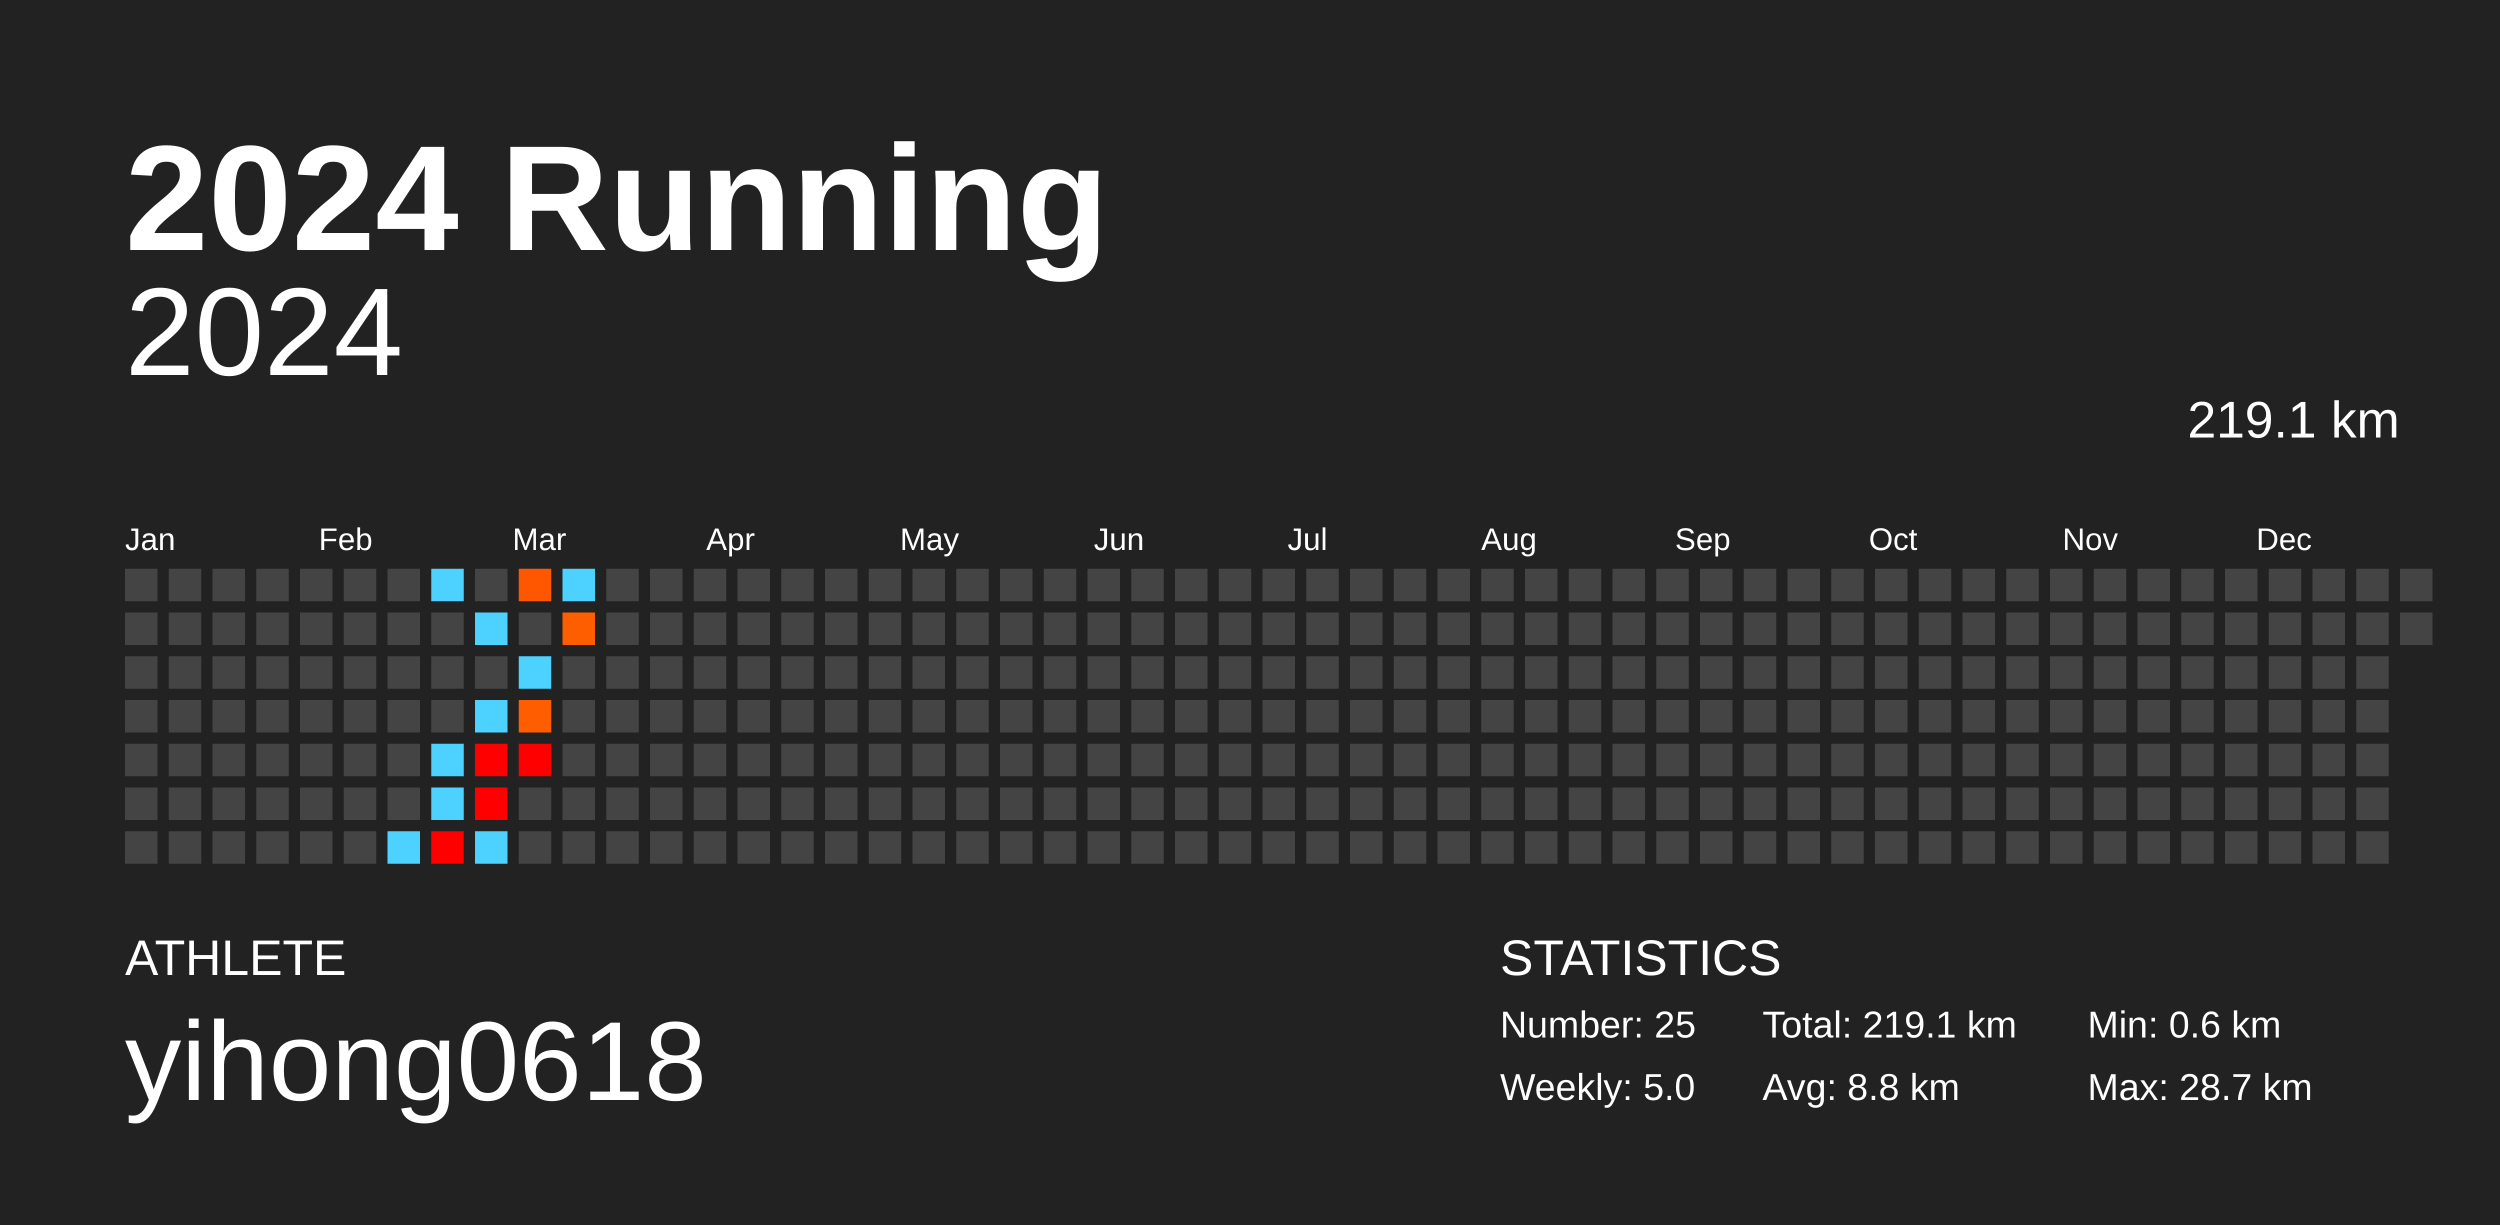
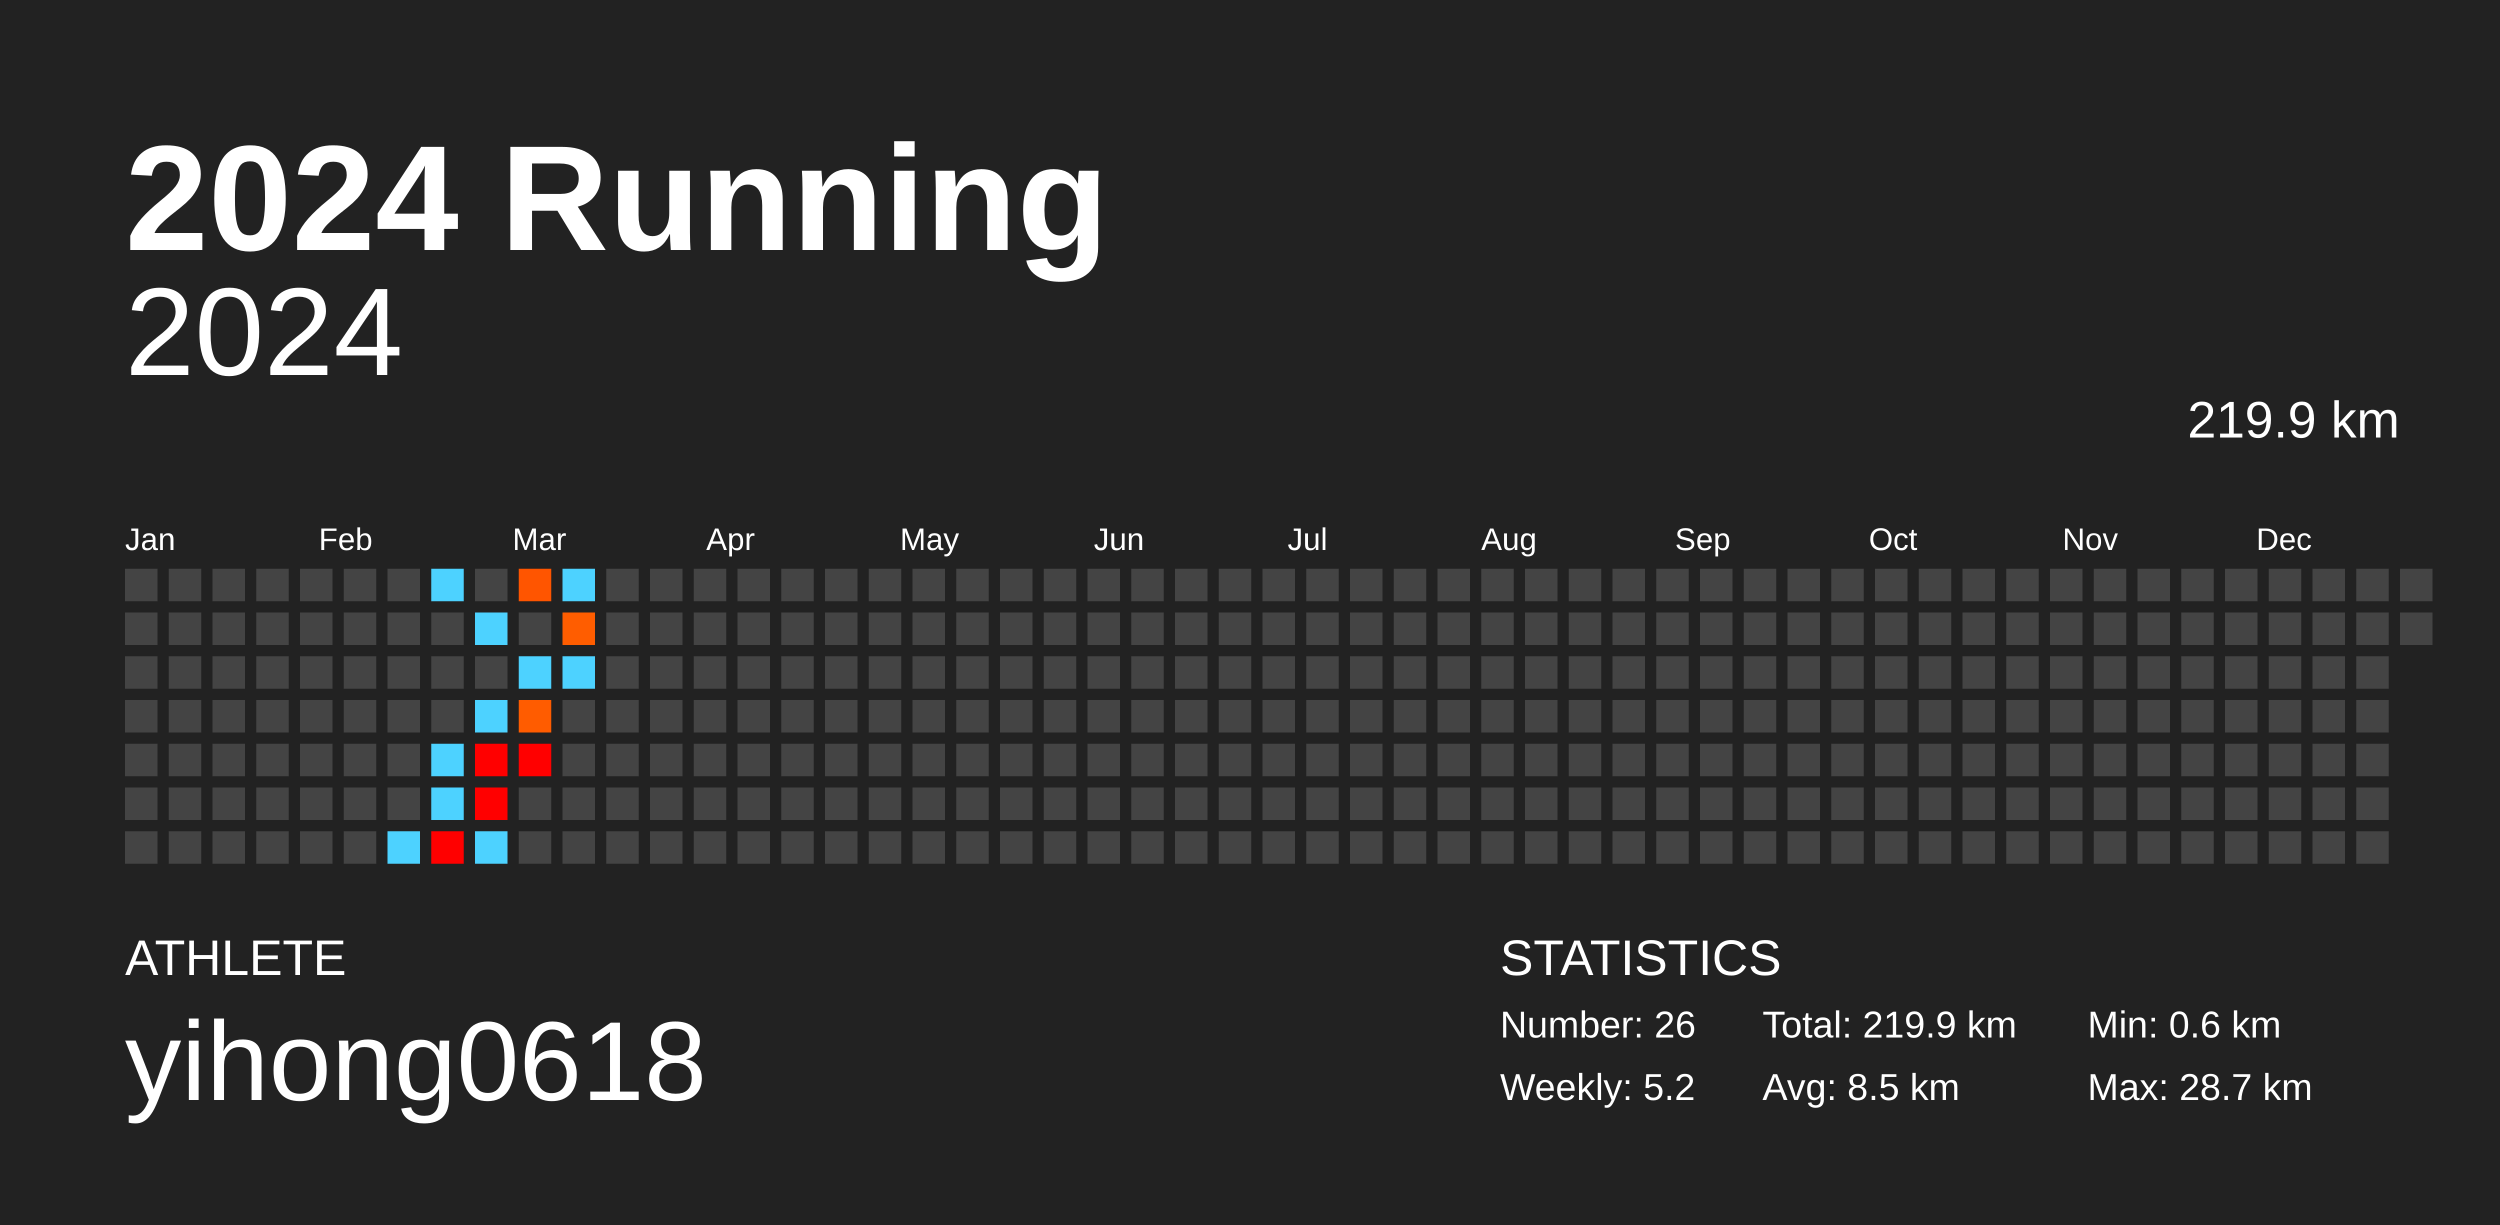
<svg xmlns="http://www.w3.org/2000/svg" baseProfile="full" height="98mm" version="1.1" viewBox="0,0,200,98" width="200mm">
  <defs />
  <rect fill="#222222" height="98" width="200" x="0" y="0" />
  <text fill="#FFFFFF" style="font-size:12px; font-family:Arial; font-weight:bold;" x="10" y="20">2024 Running</text>
  <text fill="#FFFFFF" style="font-size:4px; font-family:Arial" x="10" y="78">ATHLETE</text>
  <text fill="#FFFFFF" style="font-size:9px; font-family:Arial" x="10" y="88">yihong0618</text>
  <text fill="#FFFFFF" style="font-size:4px; font-family:Arial" x="120" y="78">STATISTICS</text>
-   <text fill="#FFFFFF" style="font-size:3px; font-family:Arial" x="120" y="83">Number: 25</text>
-   <text fill="#FFFFFF" style="font-size:3px; font-family:Arial" x="120" y="88">Weekly: 5.0</text>
-   <text fill="#FFFFFF" style="font-size:3px; font-family:Arial" x="141" y="83">Total: 219.1 km</text>
-   <text fill="#FFFFFF" style="font-size:3px; font-family:Arial" x="141" y="88">Avg: 8.8 km</text>
+   <text fill="#FFFFFF" style="font-size:3px; font-family:Arial" x="120" y="83">Number: 26</text>
+   <text fill="#FFFFFF" style="font-size:3px; font-family:Arial" x="120" y="88">Weekly: 5.2</text>
+   <text fill="#FFFFFF" style="font-size:3px; font-family:Arial" x="141" y="83">Total: 219.9 km</text>
+   <text fill="#FFFFFF" style="font-size:3px; font-family:Arial" x="141" y="88">Avg: 8.5 km</text>
  <text fill="#FFFFFF" style="font-size:3px; font-family:Arial" x="167" y="83">Min: 0.6 km</text>
  <text fill="#FFFFFF" style="font-size:3px; font-family:Arial" x="167" y="88">Max: 28.7 km</text>
  <text alignment-baseline="hanging" fill="#FFFFFF" style="font-size:10.0px; font-family:Arial;" x="10" y="30">2024</text>
-   <text alignment-baseline="hanging" fill="#FFFFFF" style="font-size:4.125px; font-family:Arial;" x="175" y="35">219.1 km</text>
+   <text alignment-baseline="hanging" fill="#FFFFFF" style="font-size:4.125px; font-family:Arial;" x="175" y="35">219.9 km</text>
  <text fill="#FFFFFF" style="font-size:2.5px; font-family:Arial" x="10.0" y="44">Jan</text>
  <text fill="#FFFFFF" style="font-size:2.5px; font-family:Arial" x="25.5" y="44">Feb</text>
  <text fill="#FFFFFF" style="font-size:2.5px; font-family:Arial" x="41.0" y="44">Mar</text>
  <text fill="#FFFFFF" style="font-size:2.5px; font-family:Arial" x="56.5" y="44">Apr</text>
  <text fill="#FFFFFF" style="font-size:2.5px; font-family:Arial" x="72.0" y="44">May</text>
  <text fill="#FFFFFF" style="font-size:2.5px; font-family:Arial" x="87.5" y="44">Jun</text>
  <text fill="#FFFFFF" style="font-size:2.5px; font-family:Arial" x="103.0" y="44">Jul</text>
  <text fill="#FFFFFF" style="font-size:2.5px; font-family:Arial" x="118.5" y="44">Aug</text>
  <text fill="#FFFFFF" style="font-size:2.5px; font-family:Arial" x="134.0" y="44">Sep</text>
  <text fill="#FFFFFF" style="font-size:2.5px; font-family:Arial" x="149.5" y="44">Oct</text>
  <text fill="#FFFFFF" style="font-size:2.5px; font-family:Arial" x="165.0" y="44">Nov</text>
  <text fill="#FFFFFF" style="font-size:2.5px; font-family:Arial" x="180.5" y="44">Dec</text>
  <rect fill="#444444" height="2.6" width="2.6" x="10.0" y="45.5" />
  <rect fill="#444444" height="2.6" width="2.6" x="10.0" y="49.0" />
  <rect fill="#444444" height="2.6" width="2.6" x="10.0" y="52.5" />
  <rect fill="#444444" height="2.6" width="2.6" x="10.0" y="56.0" />
  <rect fill="#444444" height="2.6" width="2.6" x="10.0" y="59.5" />
  <rect fill="#444444" height="2.6" width="2.6" x="10.0" y="63.0" />
  <rect fill="#444444" height="2.6" width="2.6" x="10.0" y="66.5" />
  <rect fill="#444444" height="2.6" width="2.6" x="13.5" y="45.5" />
  <rect fill="#444444" height="2.6" width="2.6" x="13.5" y="49.0" />
  <rect fill="#444444" height="2.6" width="2.6" x="13.5" y="52.5" />
  <rect fill="#444444" height="2.6" width="2.6" x="13.5" y="56.0" />
  <rect fill="#444444" height="2.6" width="2.6" x="13.5" y="59.5" />
  <rect fill="#444444" height="2.6" width="2.6" x="13.5" y="63.0" />
  <rect fill="#444444" height="2.6" width="2.6" x="13.5" y="66.5" />
  <rect fill="#444444" height="2.6" width="2.6" x="17.0" y="45.5" />
  <rect fill="#444444" height="2.6" width="2.6" x="17.0" y="49.0" />
  <rect fill="#444444" height="2.6" width="2.6" x="17.0" y="52.5" />
  <rect fill="#444444" height="2.6" width="2.6" x="17.0" y="56.0" />
  <rect fill="#444444" height="2.6" width="2.6" x="17.0" y="59.5" />
  <rect fill="#444444" height="2.6" width="2.6" x="17.0" y="63.0" />
  <rect fill="#444444" height="2.6" width="2.6" x="17.0" y="66.5" />
  <rect fill="#444444" height="2.6" width="2.6" x="20.5" y="45.5" />
  <rect fill="#444444" height="2.6" width="2.6" x="20.5" y="49.0" />
  <rect fill="#444444" height="2.6" width="2.6" x="20.5" y="52.5" />
  <rect fill="#444444" height="2.6" width="2.6" x="20.5" y="56.0" />
  <rect fill="#444444" height="2.6" width="2.6" x="20.5" y="59.5" />
  <rect fill="#444444" height="2.6" width="2.6" x="20.5" y="63.0" />
  <rect fill="#444444" height="2.6" width="2.6" x="20.5" y="66.5" />
  <rect fill="#444444" height="2.6" width="2.6" x="24.0" y="45.5" />
  <rect fill="#444444" height="2.6" width="2.6" x="24.0" y="49.0" />
  <rect fill="#444444" height="2.6" width="2.6" x="24.0" y="52.5" />
  <rect fill="#444444" height="2.6" width="2.6" x="24.0" y="56.0" />
  <rect fill="#444444" height="2.6" width="2.6" x="24.0" y="59.5" />
  <rect fill="#444444" height="2.6" width="2.6" x="24.0" y="63.0" />
  <rect fill="#444444" height="2.6" width="2.6" x="24.0" y="66.5" />
  <rect fill="#444444" height="2.6" width="2.6" x="27.5" y="45.5" />
  <rect fill="#444444" height="2.6" width="2.6" x="27.5" y="49.0" />
  <rect fill="#444444" height="2.6" width="2.6" x="27.5" y="52.5" />
  <rect fill="#444444" height="2.6" width="2.6" x="27.5" y="56.0" />
  <rect fill="#444444" height="2.6" width="2.6" x="27.5" y="59.5" />
  <rect fill="#444444" height="2.6" width="2.6" x="27.5" y="63.0" />
  <rect fill="#444444" height="2.6" width="2.6" x="27.5" y="66.5" />
  <rect fill="#444444" height="2.6" width="2.6" x="31.0" y="45.5" />
  <rect fill="#444444" height="2.6" width="2.6" x="31.0" y="49.0" />
  <rect fill="#444444" height="2.6" width="2.6" x="31.0" y="52.5" />
  <rect fill="#444444" height="2.6" width="2.6" x="31.0" y="56.0" />
  <rect fill="#444444" height="2.6" width="2.6" x="31.0" y="59.5" />
  <rect fill="#444444" height="2.6" width="2.6" x="31.0" y="63.0" />
  <rect fill="#4dd2ff" height="2.6" width="2.6" x="31.0" y="66.5" />
  <rect fill="#4dd2ff" height="2.6" width="2.6" x="34.5" y="45.5" />
  <rect fill="#444444" height="2.6" width="2.6" x="34.5" y="49.0" />
  <rect fill="#444444" height="2.6" width="2.6" x="34.5" y="52.5" />
  <rect fill="#444444" height="2.6" width="2.6" x="34.5" y="56.0" />
  <rect fill="#4dd2ff" height="2.6" width="2.6" x="34.5" y="59.5" />
  <rect fill="#4dd2ff" height="2.6" width="2.6" x="34.5" y="63.0" />
  <rect fill="red" height="2.6" width="2.6" x="34.5" y="66.5" />
  <rect fill="#444444" height="2.6" width="2.6" x="38.0" y="45.5" />
  <rect fill="#4dd2ff" height="2.6" width="2.6" x="38.0" y="49.0" />
  <rect fill="#444444" height="2.6" width="2.6" x="38.0" y="52.5" />
  <rect fill="#4dd2ff" height="2.6" width="2.6" x="38.0" y="56.0" />
  <rect fill="red" height="2.6" width="2.6" x="38.0" y="59.5" />
  <rect fill="red" height="2.6" width="2.6" x="38.0" y="63.0" />
  <rect fill="#4dd2ff" height="2.6" width="2.6" x="38.0" y="66.5" />
-   <rect fill="#ff5600" height="2.6" width="2.6" x="41.5" y="45.5" />
+   <rect fill="#ff5500" height="2.6" width="2.6" x="41.5" y="45.5" />
  <rect fill="#444444" height="2.6" width="2.6" x="41.5" y="49.0" />
  <rect fill="#4dd2ff" height="2.6" width="2.6" x="41.5" y="52.5" />
-   <rect fill="#ff5d00" height="2.6" width="2.6" x="41.5" y="56.0" />
+   <rect fill="#ff5c00" height="2.6" width="2.6" x="41.5" y="56.0" />
  <rect fill="red" height="2.6" width="2.6" x="41.5" y="59.5" />
  <rect fill="#444444" height="2.6" width="2.6" x="41.5" y="63.0" />
  <rect fill="#444444" height="2.6" width="2.6" x="41.5" y="66.5" />
  <rect fill="#4dd2ff" height="2.6" width="2.6" x="45.0" y="45.5" />
-   <rect fill="#ff5e00" height="2.6" width="2.6" x="45.0" y="49.0" />
-   <rect fill="#444444" height="2.6" width="2.6" x="45.0" y="52.5" />
+   <rect fill="#ff5d00" height="2.6" width="2.6" x="45.0" y="49.0" />
+   <rect fill="#4dd2ff" height="2.6" width="2.6" x="45.0" y="52.5" />
  <rect fill="#444444" height="2.6" width="2.6" x="45.0" y="56.0" />
  <rect fill="#444444" height="2.6" width="2.6" x="45.0" y="59.5" />
  <rect fill="#444444" height="2.6" width="2.6" x="45.0" y="63.0" />
  <rect fill="#444444" height="2.6" width="2.6" x="45.0" y="66.5" />
  <rect fill="#444444" height="2.6" width="2.6" x="48.5" y="45.5" />
  <rect fill="#444444" height="2.6" width="2.6" x="48.5" y="49.0" />
  <rect fill="#444444" height="2.6" width="2.6" x="48.5" y="52.5" />
  <rect fill="#444444" height="2.6" width="2.6" x="48.5" y="56.0" />
  <rect fill="#444444" height="2.6" width="2.6" x="48.5" y="59.5" />
  <rect fill="#444444" height="2.6" width="2.6" x="48.5" y="63.0" />
  <rect fill="#444444" height="2.6" width="2.6" x="48.5" y="66.5" />
  <rect fill="#444444" height="2.6" width="2.6" x="52.0" y="45.5" />
  <rect fill="#444444" height="2.6" width="2.6" x="52.0" y="49.0" />
  <rect fill="#444444" height="2.6" width="2.6" x="52.0" y="52.5" />
  <rect fill="#444444" height="2.6" width="2.6" x="52.0" y="56.0" />
  <rect fill="#444444" height="2.6" width="2.6" x="52.0" y="59.5" />
  <rect fill="#444444" height="2.6" width="2.6" x="52.0" y="63.0" />
  <rect fill="#444444" height="2.6" width="2.6" x="52.0" y="66.5" />
  <rect fill="#444444" height="2.6" width="2.6" x="55.5" y="45.5" />
  <rect fill="#444444" height="2.6" width="2.6" x="55.5" y="49.0" />
  <rect fill="#444444" height="2.6" width="2.6" x="55.5" y="52.5" />
  <rect fill="#444444" height="2.6" width="2.6" x="55.5" y="56.0" />
  <rect fill="#444444" height="2.6" width="2.6" x="55.5" y="59.5" />
  <rect fill="#444444" height="2.6" width="2.6" x="55.5" y="63.0" />
  <rect fill="#444444" height="2.6" width="2.6" x="55.5" y="66.5" />
  <rect fill="#444444" height="2.6" width="2.6" x="59.0" y="45.5" />
  <rect fill="#444444" height="2.6" width="2.6" x="59.0" y="49.0" />
  <rect fill="#444444" height="2.6" width="2.6" x="59.0" y="52.5" />
  <rect fill="#444444" height="2.6" width="2.6" x="59.0" y="56.0" />
  <rect fill="#444444" height="2.6" width="2.6" x="59.0" y="59.5" />
  <rect fill="#444444" height="2.6" width="2.6" x="59.0" y="63.0" />
  <rect fill="#444444" height="2.6" width="2.6" x="59.0" y="66.5" />
  <rect fill="#444444" height="2.6" width="2.6" x="62.5" y="45.5" />
  <rect fill="#444444" height="2.6" width="2.6" x="62.5" y="49.0" />
  <rect fill="#444444" height="2.6" width="2.6" x="62.5" y="52.5" />
  <rect fill="#444444" height="2.6" width="2.6" x="62.5" y="56.0" />
  <rect fill="#444444" height="2.6" width="2.6" x="62.5" y="59.5" />
  <rect fill="#444444" height="2.6" width="2.6" x="62.5" y="63.0" />
  <rect fill="#444444" height="2.6" width="2.6" x="62.5" y="66.5" />
  <rect fill="#444444" height="2.6" width="2.6" x="66.0" y="45.5" />
  <rect fill="#444444" height="2.6" width="2.6" x="66.0" y="49.0" />
  <rect fill="#444444" height="2.6" width="2.6" x="66.0" y="52.5" />
  <rect fill="#444444" height="2.6" width="2.6" x="66.0" y="56.0" />
  <rect fill="#444444" height="2.6" width="2.6" x="66.0" y="59.5" />
  <rect fill="#444444" height="2.6" width="2.6" x="66.0" y="63.0" />
  <rect fill="#444444" height="2.6" width="2.6" x="66.0" y="66.5" />
  <rect fill="#444444" height="2.6" width="2.6" x="69.5" y="45.5" />
  <rect fill="#444444" height="2.6" width="2.6" x="69.5" y="49.0" />
  <rect fill="#444444" height="2.6" width="2.6" x="69.5" y="52.5" />
  <rect fill="#444444" height="2.6" width="2.6" x="69.5" y="56.0" />
  <rect fill="#444444" height="2.6" width="2.6" x="69.5" y="59.5" />
  <rect fill="#444444" height="2.6" width="2.6" x="69.5" y="63.0" />
  <rect fill="#444444" height="2.6" width="2.6" x="69.5" y="66.5" />
  <rect fill="#444444" height="2.6" width="2.6" x="73.0" y="45.5" />
  <rect fill="#444444" height="2.6" width="2.6" x="73.0" y="49.0" />
  <rect fill="#444444" height="2.6" width="2.6" x="73.0" y="52.5" />
  <rect fill="#444444" height="2.6" width="2.6" x="73.0" y="56.0" />
  <rect fill="#444444" height="2.6" width="2.6" x="73.0" y="59.5" />
  <rect fill="#444444" height="2.6" width="2.6" x="73.0" y="63.0" />
  <rect fill="#444444" height="2.6" width="2.6" x="73.0" y="66.5" />
  <rect fill="#444444" height="2.6" width="2.6" x="76.5" y="45.5" />
  <rect fill="#444444" height="2.6" width="2.6" x="76.5" y="49.0" />
  <rect fill="#444444" height="2.6" width="2.6" x="76.5" y="52.5" />
  <rect fill="#444444" height="2.6" width="2.6" x="76.5" y="56.0" />
  <rect fill="#444444" height="2.6" width="2.6" x="76.5" y="59.5" />
  <rect fill="#444444" height="2.6" width="2.6" x="76.5" y="63.0" />
  <rect fill="#444444" height="2.6" width="2.6" x="76.5" y="66.5" />
  <rect fill="#444444" height="2.6" width="2.6" x="80.0" y="45.5" />
  <rect fill="#444444" height="2.6" width="2.6" x="80.0" y="49.0" />
  <rect fill="#444444" height="2.6" width="2.6" x="80.0" y="52.5" />
  <rect fill="#444444" height="2.6" width="2.6" x="80.0" y="56.0" />
  <rect fill="#444444" height="2.6" width="2.6" x="80.0" y="59.5" />
  <rect fill="#444444" height="2.6" width="2.6" x="80.0" y="63.0" />
  <rect fill="#444444" height="2.6" width="2.6" x="80.0" y="66.5" />
  <rect fill="#444444" height="2.6" width="2.6" x="83.5" y="45.5" />
  <rect fill="#444444" height="2.6" width="2.6" x="83.5" y="49.0" />
  <rect fill="#444444" height="2.6" width="2.6" x="83.5" y="52.5" />
  <rect fill="#444444" height="2.6" width="2.6" x="83.5" y="56.0" />
  <rect fill="#444444" height="2.6" width="2.6" x="83.5" y="59.5" />
  <rect fill="#444444" height="2.6" width="2.6" x="83.5" y="63.0" />
  <rect fill="#444444" height="2.6" width="2.6" x="83.5" y="66.5" />
  <rect fill="#444444" height="2.6" width="2.6" x="87.0" y="45.5" />
  <rect fill="#444444" height="2.6" width="2.6" x="87.0" y="49.0" />
  <rect fill="#444444" height="2.6" width="2.6" x="87.0" y="52.5" />
  <rect fill="#444444" height="2.6" width="2.6" x="87.0" y="56.0" />
  <rect fill="#444444" height="2.6" width="2.6" x="87.0" y="59.5" />
  <rect fill="#444444" height="2.6" width="2.6" x="87.0" y="63.0" />
  <rect fill="#444444" height="2.6" width="2.6" x="87.0" y="66.5" />
  <rect fill="#444444" height="2.6" width="2.6" x="90.5" y="45.5" />
  <rect fill="#444444" height="2.6" width="2.6" x="90.5" y="49.0" />
  <rect fill="#444444" height="2.6" width="2.6" x="90.5" y="52.5" />
  <rect fill="#444444" height="2.6" width="2.6" x="90.5" y="56.0" />
  <rect fill="#444444" height="2.6" width="2.6" x="90.5" y="59.5" />
  <rect fill="#444444" height="2.6" width="2.6" x="90.5" y="63.0" />
  <rect fill="#444444" height="2.6" width="2.6" x="90.5" y="66.5" />
  <rect fill="#444444" height="2.6" width="2.6" x="94.0" y="45.5" />
  <rect fill="#444444" height="2.6" width="2.6" x="94.0" y="49.0" />
  <rect fill="#444444" height="2.6" width="2.6" x="94.0" y="52.5" />
  <rect fill="#444444" height="2.6" width="2.6" x="94.0" y="56.0" />
  <rect fill="#444444" height="2.6" width="2.6" x="94.0" y="59.5" />
  <rect fill="#444444" height="2.6" width="2.6" x="94.0" y="63.0" />
  <rect fill="#444444" height="2.6" width="2.6" x="94.0" y="66.5" />
  <rect fill="#444444" height="2.6" width="2.6" x="97.5" y="45.5" />
  <rect fill="#444444" height="2.6" width="2.6" x="97.5" y="49.0" />
  <rect fill="#444444" height="2.6" width="2.6" x="97.5" y="52.5" />
  <rect fill="#444444" height="2.6" width="2.6" x="97.5" y="56.0" />
  <rect fill="#444444" height="2.6" width="2.6" x="97.5" y="59.5" />
  <rect fill="#444444" height="2.6" width="2.6" x="97.5" y="63.0" />
  <rect fill="#444444" height="2.6" width="2.6" x="97.5" y="66.5" />
  <rect fill="#444444" height="2.6" width="2.6" x="101.0" y="45.5" />
  <rect fill="#444444" height="2.6" width="2.6" x="101.0" y="49.0" />
  <rect fill="#444444" height="2.6" width="2.6" x="101.0" y="52.5" />
  <rect fill="#444444" height="2.6" width="2.6" x="101.0" y="56.0" />
  <rect fill="#444444" height="2.6" width="2.6" x="101.0" y="59.5" />
  <rect fill="#444444" height="2.6" width="2.6" x="101.0" y="63.0" />
  <rect fill="#444444" height="2.6" width="2.6" x="101.0" y="66.5" />
  <rect fill="#444444" height="2.6" width="2.6" x="104.5" y="45.5" />
  <rect fill="#444444" height="2.6" width="2.6" x="104.5" y="49.0" />
  <rect fill="#444444" height="2.6" width="2.6" x="104.5" y="52.5" />
  <rect fill="#444444" height="2.6" width="2.6" x="104.5" y="56.0" />
  <rect fill="#444444" height="2.6" width="2.6" x="104.5" y="59.5" />
  <rect fill="#444444" height="2.6" width="2.6" x="104.5" y="63.0" />
  <rect fill="#444444" height="2.6" width="2.6" x="104.5" y="66.5" />
  <rect fill="#444444" height="2.6" width="2.6" x="108.0" y="45.5" />
  <rect fill="#444444" height="2.6" width="2.6" x="108.0" y="49.0" />
  <rect fill="#444444" height="2.6" width="2.6" x="108.0" y="52.5" />
  <rect fill="#444444" height="2.6" width="2.6" x="108.0" y="56.0" />
  <rect fill="#444444" height="2.6" width="2.6" x="108.0" y="59.5" />
  <rect fill="#444444" height="2.6" width="2.6" x="108.0" y="63.0" />
  <rect fill="#444444" height="2.6" width="2.6" x="108.0" y="66.5" />
  <rect fill="#444444" height="2.6" width="2.6" x="111.5" y="45.5" />
  <rect fill="#444444" height="2.6" width="2.6" x="111.5" y="49.0" />
  <rect fill="#444444" height="2.6" width="2.6" x="111.5" y="52.5" />
  <rect fill="#444444" height="2.6" width="2.6" x="111.5" y="56.0" />
  <rect fill="#444444" height="2.6" width="2.6" x="111.5" y="59.5" />
  <rect fill="#444444" height="2.6" width="2.6" x="111.5" y="63.0" />
  <rect fill="#444444" height="2.6" width="2.6" x="111.5" y="66.5" />
  <rect fill="#444444" height="2.6" width="2.6" x="115.0" y="45.5" />
  <rect fill="#444444" height="2.6" width="2.6" x="115.0" y="49.0" />
  <rect fill="#444444" height="2.6" width="2.6" x="115.0" y="52.5" />
  <rect fill="#444444" height="2.6" width="2.6" x="115.0" y="56.0" />
  <rect fill="#444444" height="2.6" width="2.6" x="115.0" y="59.5" />
  <rect fill="#444444" height="2.6" width="2.6" x="115.0" y="63.0" />
  <rect fill="#444444" height="2.6" width="2.6" x="115.0" y="66.5" />
  <rect fill="#444444" height="2.6" width="2.6" x="118.5" y="45.5" />
  <rect fill="#444444" height="2.6" width="2.6" x="118.5" y="49.0" />
  <rect fill="#444444" height="2.6" width="2.6" x="118.5" y="52.5" />
  <rect fill="#444444" height="2.6" width="2.6" x="118.5" y="56.0" />
  <rect fill="#444444" height="2.6" width="2.6" x="118.5" y="59.5" />
  <rect fill="#444444" height="2.6" width="2.6" x="118.5" y="63.0" />
  <rect fill="#444444" height="2.6" width="2.6" x="118.5" y="66.5" />
  <rect fill="#444444" height="2.6" width="2.6" x="122.0" y="45.5" />
  <rect fill="#444444" height="2.6" width="2.6" x="122.0" y="49.0" />
  <rect fill="#444444" height="2.6" width="2.6" x="122.0" y="52.5" />
  <rect fill="#444444" height="2.6" width="2.6" x="122.0" y="56.0" />
  <rect fill="#444444" height="2.6" width="2.6" x="122.0" y="59.5" />
  <rect fill="#444444" height="2.6" width="2.6" x="122.0" y="63.0" />
  <rect fill="#444444" height="2.6" width="2.6" x="122.0" y="66.5" />
  <rect fill="#444444" height="2.6" width="2.6" x="125.5" y="45.5" />
  <rect fill="#444444" height="2.6" width="2.6" x="125.5" y="49.0" />
  <rect fill="#444444" height="2.6" width="2.6" x="125.5" y="52.5" />
  <rect fill="#444444" height="2.6" width="2.6" x="125.5" y="56.0" />
  <rect fill="#444444" height="2.6" width="2.6" x="125.5" y="59.5" />
  <rect fill="#444444" height="2.6" width="2.6" x="125.5" y="63.0" />
  <rect fill="#444444" height="2.6" width="2.6" x="125.5" y="66.5" />
  <rect fill="#444444" height="2.6" width="2.6" x="129.0" y="45.5" />
  <rect fill="#444444" height="2.6" width="2.6" x="129.0" y="49.0" />
  <rect fill="#444444" height="2.6" width="2.6" x="129.0" y="52.5" />
  <rect fill="#444444" height="2.6" width="2.6" x="129.0" y="56.0" />
  <rect fill="#444444" height="2.6" width="2.6" x="129.0" y="59.5" />
  <rect fill="#444444" height="2.6" width="2.6" x="129.0" y="63.0" />
  <rect fill="#444444" height="2.6" width="2.6" x="129.0" y="66.5" />
  <rect fill="#444444" height="2.6" width="2.6" x="132.5" y="45.5" />
  <rect fill="#444444" height="2.6" width="2.6" x="132.5" y="49.0" />
  <rect fill="#444444" height="2.6" width="2.6" x="132.5" y="52.5" />
  <rect fill="#444444" height="2.6" width="2.6" x="132.5" y="56.0" />
  <rect fill="#444444" height="2.6" width="2.6" x="132.5" y="59.5" />
  <rect fill="#444444" height="2.6" width="2.6" x="132.5" y="63.0" />
  <rect fill="#444444" height="2.6" width="2.6" x="132.5" y="66.5" />
  <rect fill="#444444" height="2.6" width="2.6" x="136.0" y="45.5" />
  <rect fill="#444444" height="2.6" width="2.6" x="136.0" y="49.0" />
  <rect fill="#444444" height="2.6" width="2.6" x="136.0" y="52.5" />
  <rect fill="#444444" height="2.6" width="2.6" x="136.0" y="56.0" />
  <rect fill="#444444" height="2.6" width="2.6" x="136.0" y="59.5" />
  <rect fill="#444444" height="2.6" width="2.6" x="136.0" y="63.0" />
  <rect fill="#444444" height="2.6" width="2.6" x="136.0" y="66.5" />
  <rect fill="#444444" height="2.6" width="2.6" x="139.5" y="45.5" />
  <rect fill="#444444" height="2.6" width="2.6" x="139.5" y="49.0" />
  <rect fill="#444444" height="2.6" width="2.6" x="139.5" y="52.5" />
  <rect fill="#444444" height="2.6" width="2.6" x="139.5" y="56.0" />
  <rect fill="#444444" height="2.6" width="2.6" x="139.5" y="59.5" />
  <rect fill="#444444" height="2.6" width="2.6" x="139.5" y="63.0" />
  <rect fill="#444444" height="2.6" width="2.6" x="139.5" y="66.5" />
  <rect fill="#444444" height="2.6" width="2.6" x="143.0" y="45.5" />
  <rect fill="#444444" height="2.6" width="2.6" x="143.0" y="49.0" />
  <rect fill="#444444" height="2.6" width="2.6" x="143.0" y="52.5" />
  <rect fill="#444444" height="2.6" width="2.6" x="143.0" y="56.0" />
  <rect fill="#444444" height="2.6" width="2.6" x="143.0" y="59.5" />
  <rect fill="#444444" height="2.6" width="2.6" x="143.0" y="63.0" />
  <rect fill="#444444" height="2.6" width="2.6" x="143.0" y="66.5" />
  <rect fill="#444444" height="2.6" width="2.6" x="146.5" y="45.5" />
  <rect fill="#444444" height="2.6" width="2.6" x="146.5" y="49.0" />
  <rect fill="#444444" height="2.6" width="2.6" x="146.5" y="52.5" />
  <rect fill="#444444" height="2.6" width="2.6" x="146.5" y="56.0" />
  <rect fill="#444444" height="2.6" width="2.6" x="146.5" y="59.5" />
  <rect fill="#444444" height="2.6" width="2.6" x="146.5" y="63.0" />
  <rect fill="#444444" height="2.6" width="2.6" x="146.5" y="66.5" />
  <rect fill="#444444" height="2.6" width="2.6" x="150.0" y="45.5" />
  <rect fill="#444444" height="2.6" width="2.6" x="150.0" y="49.0" />
  <rect fill="#444444" height="2.6" width="2.6" x="150.0" y="52.5" />
  <rect fill="#444444" height="2.6" width="2.6" x="150.0" y="56.0" />
  <rect fill="#444444" height="2.6" width="2.6" x="150.0" y="59.5" />
  <rect fill="#444444" height="2.6" width="2.6" x="150.0" y="63.0" />
  <rect fill="#444444" height="2.6" width="2.6" x="150.0" y="66.5" />
  <rect fill="#444444" height="2.6" width="2.6" x="153.5" y="45.5" />
  <rect fill="#444444" height="2.6" width="2.6" x="153.5" y="49.0" />
  <rect fill="#444444" height="2.6" width="2.6" x="153.5" y="52.5" />
  <rect fill="#444444" height="2.6" width="2.6" x="153.5" y="56.0" />
  <rect fill="#444444" height="2.6" width="2.6" x="153.5" y="59.5" />
  <rect fill="#444444" height="2.6" width="2.6" x="153.5" y="63.0" />
  <rect fill="#444444" height="2.6" width="2.6" x="153.5" y="66.5" />
  <rect fill="#444444" height="2.6" width="2.6" x="157.0" y="45.5" />
  <rect fill="#444444" height="2.6" width="2.6" x="157.0" y="49.0" />
  <rect fill="#444444" height="2.6" width="2.6" x="157.0" y="52.5" />
  <rect fill="#444444" height="2.6" width="2.6" x="157.0" y="56.0" />
  <rect fill="#444444" height="2.6" width="2.6" x="157.0" y="59.5" />
  <rect fill="#444444" height="2.6" width="2.6" x="157.0" y="63.0" />
  <rect fill="#444444" height="2.6" width="2.6" x="157.0" y="66.5" />
  <rect fill="#444444" height="2.6" width="2.6" x="160.5" y="45.5" />
  <rect fill="#444444" height="2.6" width="2.6" x="160.5" y="49.0" />
  <rect fill="#444444" height="2.6" width="2.6" x="160.5" y="52.5" />
  <rect fill="#444444" height="2.6" width="2.6" x="160.5" y="56.0" />
  <rect fill="#444444" height="2.6" width="2.6" x="160.5" y="59.5" />
  <rect fill="#444444" height="2.6" width="2.6" x="160.5" y="63.0" />
  <rect fill="#444444" height="2.6" width="2.6" x="160.5" y="66.5" />
  <rect fill="#444444" height="2.6" width="2.6" x="164.0" y="45.5" />
  <rect fill="#444444" height="2.6" width="2.6" x="164.0" y="49.0" />
  <rect fill="#444444" height="2.6" width="2.6" x="164.0" y="52.5" />
  <rect fill="#444444" height="2.6" width="2.6" x="164.0" y="56.0" />
  <rect fill="#444444" height="2.6" width="2.6" x="164.0" y="59.5" />
  <rect fill="#444444" height="2.6" width="2.6" x="164.0" y="63.0" />
  <rect fill="#444444" height="2.6" width="2.6" x="164.0" y="66.5" />
  <rect fill="#444444" height="2.6" width="2.6" x="167.5" y="45.5" />
  <rect fill="#444444" height="2.6" width="2.6" x="167.5" y="49.0" />
  <rect fill="#444444" height="2.6" width="2.6" x="167.5" y="52.5" />
  <rect fill="#444444" height="2.6" width="2.6" x="167.5" y="56.0" />
  <rect fill="#444444" height="2.6" width="2.6" x="167.5" y="59.5" />
  <rect fill="#444444" height="2.6" width="2.6" x="167.5" y="63.0" />
  <rect fill="#444444" height="2.6" width="2.6" x="167.5" y="66.5" />
  <rect fill="#444444" height="2.6" width="2.6" x="171.0" y="45.5" />
  <rect fill="#444444" height="2.6" width="2.6" x="171.0" y="49.0" />
  <rect fill="#444444" height="2.6" width="2.6" x="171.0" y="52.5" />
  <rect fill="#444444" height="2.6" width="2.6" x="171.0" y="56.0" />
  <rect fill="#444444" height="2.6" width="2.6" x="171.0" y="59.5" />
  <rect fill="#444444" height="2.6" width="2.6" x="171.0" y="63.0" />
  <rect fill="#444444" height="2.6" width="2.6" x="171.0" y="66.5" />
  <rect fill="#444444" height="2.6" width="2.6" x="174.5" y="45.5" />
  <rect fill="#444444" height="2.6" width="2.6" x="174.5" y="49.0" />
  <rect fill="#444444" height="2.6" width="2.6" x="174.5" y="52.5" />
  <rect fill="#444444" height="2.6" width="2.6" x="174.5" y="56.0" />
  <rect fill="#444444" height="2.6" width="2.6" x="174.5" y="59.5" />
  <rect fill="#444444" height="2.6" width="2.6" x="174.5" y="63.0" />
  <rect fill="#444444" height="2.6" width="2.6" x="174.5" y="66.5" />
  <rect fill="#444444" height="2.6" width="2.6" x="178.0" y="45.5" />
  <rect fill="#444444" height="2.6" width="2.6" x="178.0" y="49.0" />
  <rect fill="#444444" height="2.6" width="2.6" x="178.0" y="52.5" />
  <rect fill="#444444" height="2.6" width="2.6" x="178.0" y="56.0" />
  <rect fill="#444444" height="2.6" width="2.6" x="178.0" y="59.5" />
  <rect fill="#444444" height="2.6" width="2.6" x="178.0" y="63.0" />
  <rect fill="#444444" height="2.6" width="2.6" x="178.0" y="66.5" />
  <rect fill="#444444" height="2.6" width="2.6" x="181.5" y="45.5" />
  <rect fill="#444444" height="2.6" width="2.6" x="181.5" y="49.0" />
  <rect fill="#444444" height="2.6" width="2.6" x="181.5" y="52.5" />
  <rect fill="#444444" height="2.6" width="2.6" x="181.5" y="56.0" />
  <rect fill="#444444" height="2.6" width="2.6" x="181.5" y="59.5" />
  <rect fill="#444444" height="2.6" width="2.6" x="181.5" y="63.0" />
  <rect fill="#444444" height="2.6" width="2.6" x="181.5" y="66.5" />
  <rect fill="#444444" height="2.6" width="2.6" x="185.0" y="45.5" />
  <rect fill="#444444" height="2.6" width="2.6" x="185.0" y="49.0" />
  <rect fill="#444444" height="2.6" width="2.6" x="185.0" y="52.5" />
  <rect fill="#444444" height="2.6" width="2.6" x="185.0" y="56.0" />
  <rect fill="#444444" height="2.6" width="2.6" x="185.0" y="59.5" />
  <rect fill="#444444" height="2.6" width="2.6" x="185.0" y="63.0" />
  <rect fill="#444444" height="2.6" width="2.6" x="185.0" y="66.5" />
  <rect fill="#444444" height="2.6" width="2.6" x="188.5" y="45.5" />
  <rect fill="#444444" height="2.6" width="2.6" x="188.5" y="49.0" />
  <rect fill="#444444" height="2.6" width="2.6" x="188.5" y="52.5" />
  <rect fill="#444444" height="2.6" width="2.6" x="188.5" y="56.0" />
  <rect fill="#444444" height="2.6" width="2.6" x="188.5" y="59.5" />
  <rect fill="#444444" height="2.6" width="2.6" x="188.5" y="63.0" />
  <rect fill="#444444" height="2.6" width="2.6" x="188.5" y="66.5" />
  <rect fill="#444444" height="2.6" width="2.6" x="192.0" y="45.5" />
  <rect fill="#444444" height="2.6" width="2.6" x="192.0" y="49.0" />
</svg>
